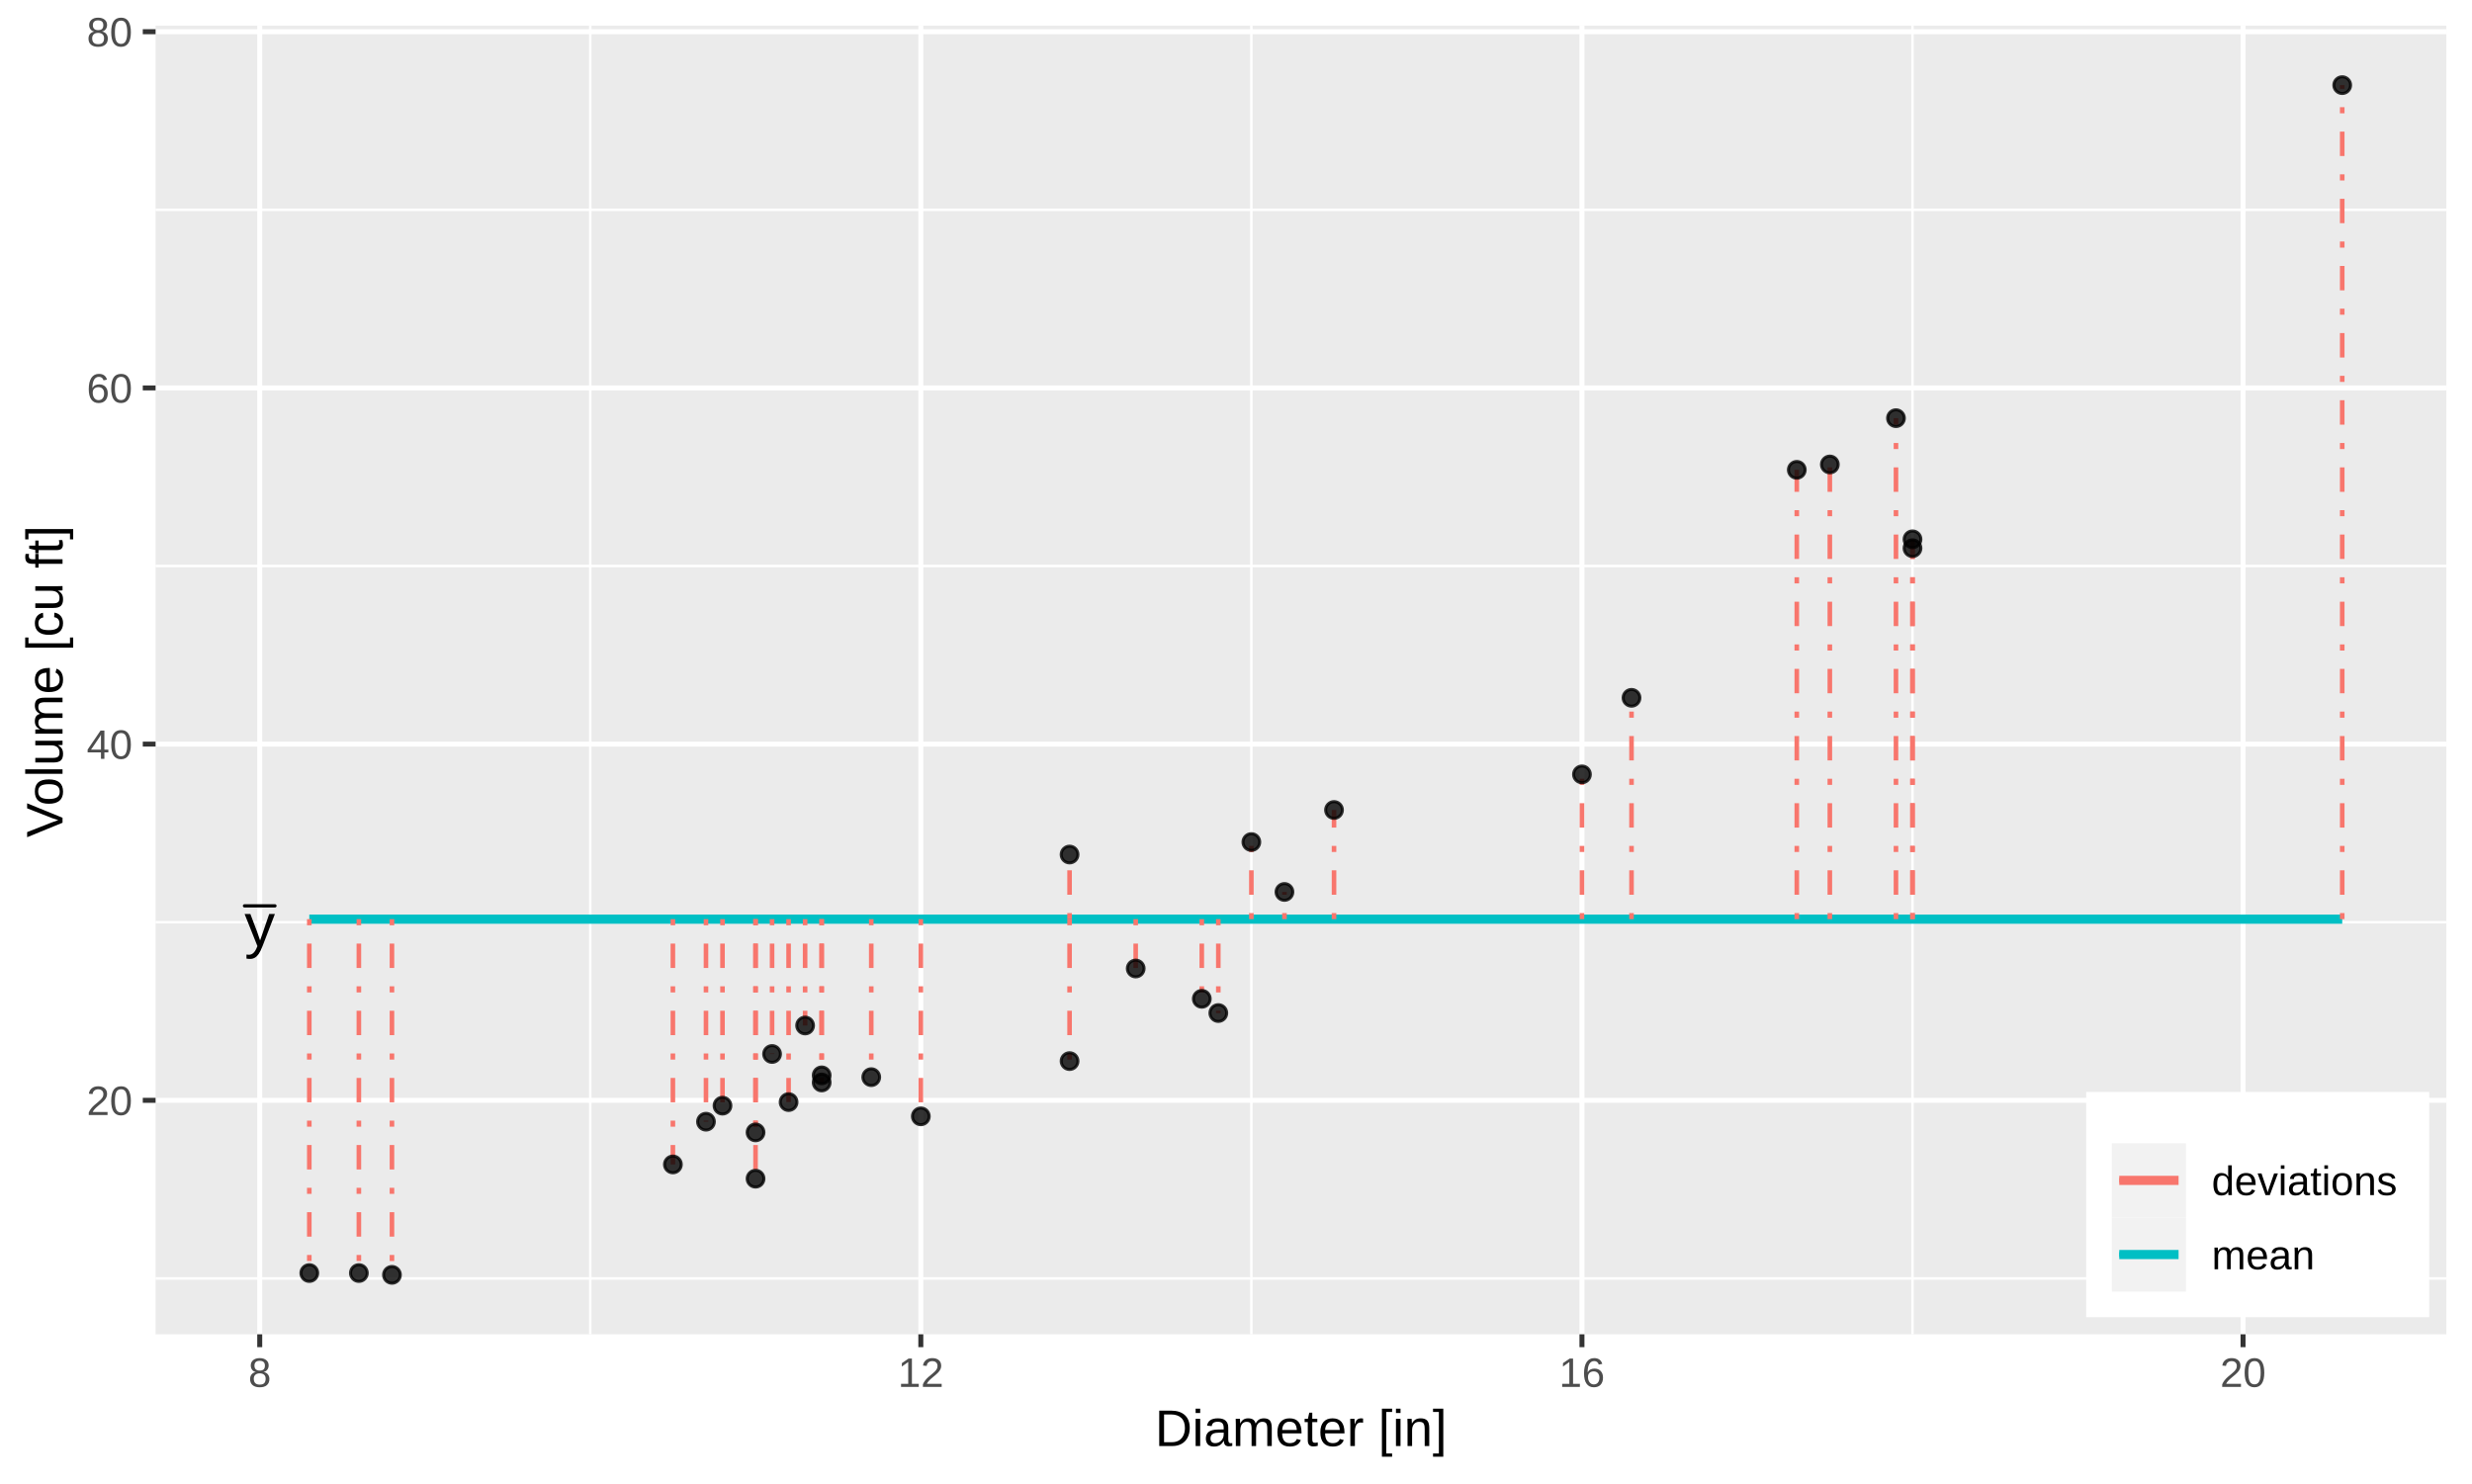
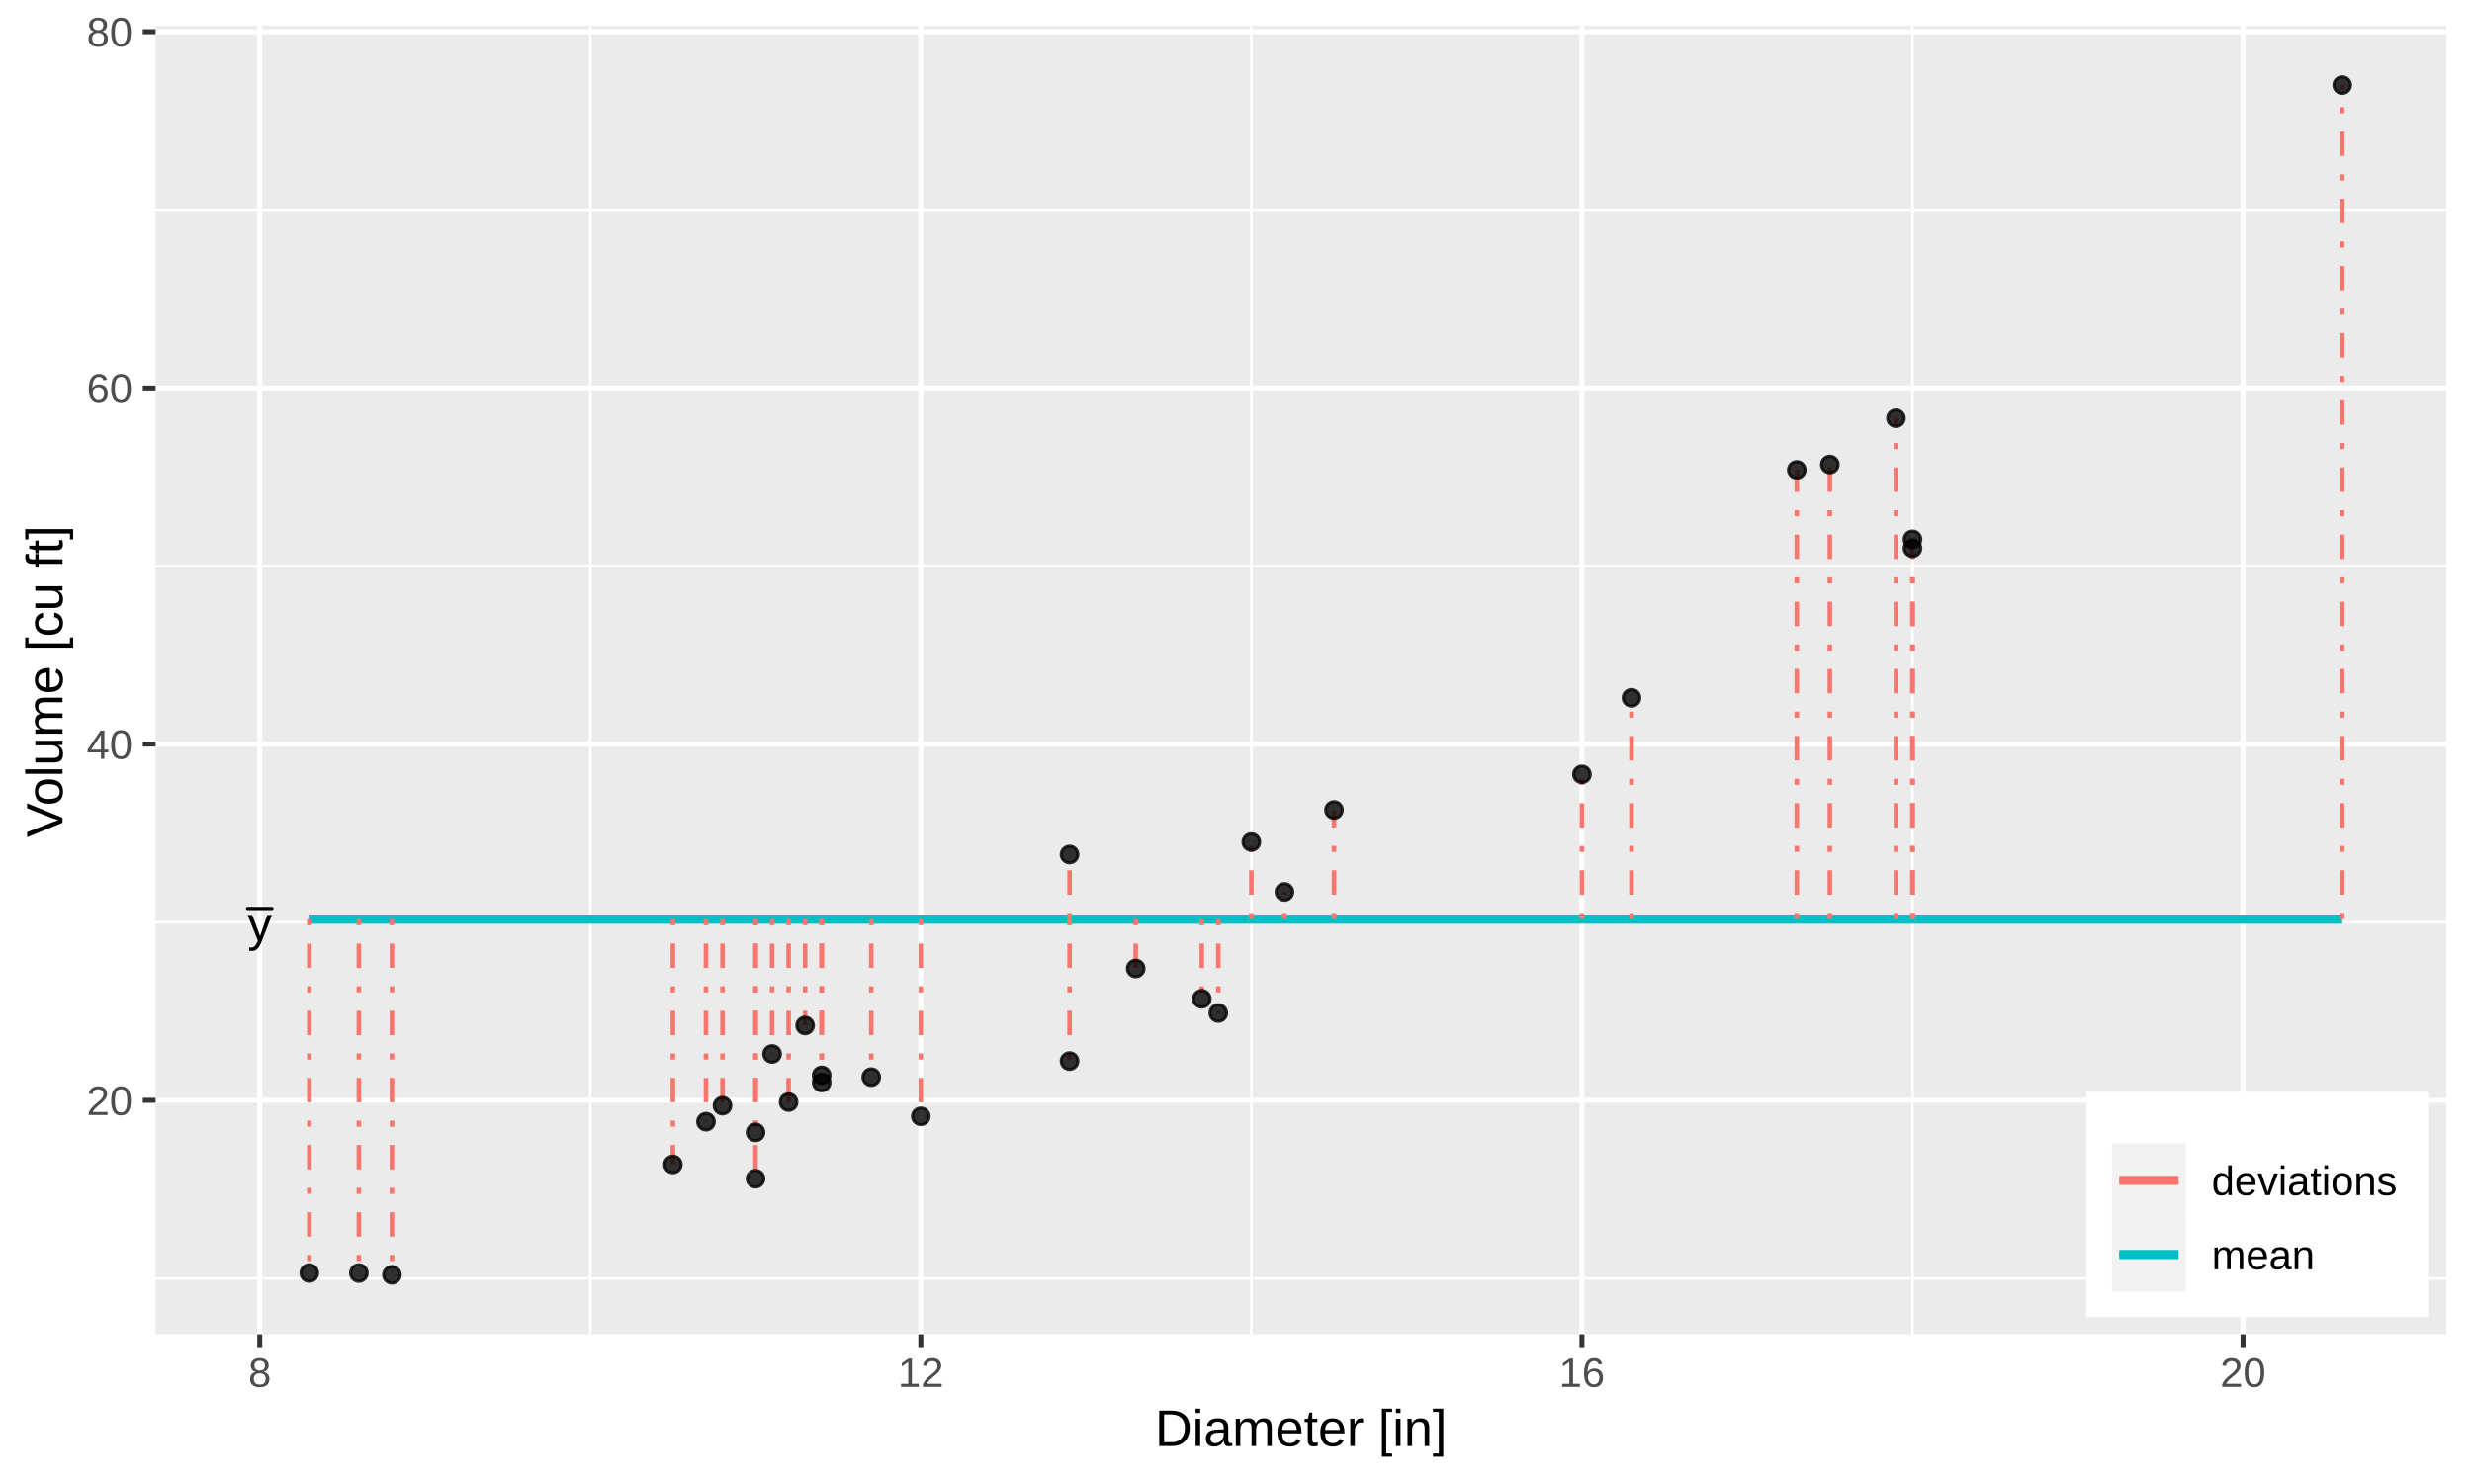
<svg xmlns="http://www.w3.org/2000/svg" viewBox="0 0 576.00 345.60">
  <defs>
    <style type="text/css">
    line, polyline, polygon, path, rect, circle {
      fill: none;
      stroke: #000000;
      stroke-linecap: round;
      stroke-linejoin: round;
      stroke-miterlimit: 10.00;
    }
  </style>
  </defs>
  <rect width="100%" height="100%" style="stroke: none; fill: #FFFFFF;" />
  <rect x="0.00" y="0.00" width="576.00" height="345.60" style="stroke-width: 1.16; stroke: #FFFFFF; fill: #FFFFFF;" />
  <defs>
    <clipPath id="cpMzYuMjV8NTcwLjAyfDMxMC45NXw1Ljk4">
      <rect x="36.25" y="5.98" width="533.77" height="304.97" />
    </clipPath>
  </defs>
  <rect x="36.25" y="5.98" width="533.77" height="304.97" style="stroke-width: 1.16; stroke: none; fill: #EBEBEB;" clip-path="url(#cpMzYuMjV8NTcwLjAyfDMxMC45NXw1Ljk4)" />
  <polyline points="36.25,297.92 570.02,297.92 " style="stroke-width: 0.58; stroke: #FFFFFF; stroke-linecap: butt;" clip-path="url(#cpMzYuMjV8NTcwLjAyfDMxMC45NXw1Ljk4)" />
  <polyline points="36.25,214.91 570.02,214.91 " style="stroke-width: 0.58; stroke: #FFFFFF; stroke-linecap: butt;" clip-path="url(#cpMzYuMjV8NTcwLjAyfDMxMC45NXw1Ljk4)" />
  <polyline points="36.25,131.90 570.02,131.90 " style="stroke-width: 0.58; stroke: #FFFFFF; stroke-linecap: butt;" clip-path="url(#cpMzYuMjV8NTcwLjAyfDMxMC45NXw1Ljk4)" />
  <polyline points="36.25,48.89 570.02,48.89 " style="stroke-width: 0.58; stroke: #FFFFFF; stroke-linecap: butt;" clip-path="url(#cpMzYuMjV8NTcwLjAyfDMxMC45NXw1Ljk4)" />
  <polyline points="137.54,310.95 137.54,5.98 " style="stroke-width: 0.58; stroke: #FFFFFF; stroke-linecap: butt;" clip-path="url(#cpMzYuMjV8NTcwLjAyfDMxMC45NXw1Ljk4)" />
  <polyline points="291.58,310.95 291.58,5.98 " style="stroke-width: 0.58; stroke: #FFFFFF; stroke-linecap: butt;" clip-path="url(#cpMzYuMjV8NTcwLjAyfDMxMC45NXw1Ljk4)" />
  <polyline points="445.63,310.95 445.63,5.98 " style="stroke-width: 0.58; stroke: #FFFFFF; stroke-linecap: butt;" clip-path="url(#cpMzYuMjV8NTcwLjAyfDMxMC45NXw1Ljk4)" />
  <polyline points="36.25,256.42 570.02,256.42 " style="stroke-width: 1.16; stroke: #FFFFFF; stroke-linecap: butt;" clip-path="url(#cpMzYuMjV8NTcwLjAyfDMxMC45NXw1Ljk4)" />
  <polyline points="36.25,173.41 570.02,173.41 " style="stroke-width: 1.16; stroke: #FFFFFF; stroke-linecap: butt;" clip-path="url(#cpMzYuMjV8NTcwLjAyfDMxMC45NXw1Ljk4)" />
  <polyline points="36.25,90.40 570.02,90.40 " style="stroke-width: 1.16; stroke: #FFFFFF; stroke-linecap: butt;" clip-path="url(#cpMzYuMjV8NTcwLjAyfDMxMC45NXw1Ljk4)" />
  <polyline points="36.25,7.39 570.02,7.39 " style="stroke-width: 1.16; stroke: #FFFFFF; stroke-linecap: butt;" clip-path="url(#cpMzYuMjV8NTcwLjAyfDMxMC45NXw1Ljk4)" />
  <polyline points="60.52,310.95 60.52,5.98 " style="stroke-width: 1.16; stroke: #FFFFFF; stroke-linecap: butt;" clip-path="url(#cpMzYuMjV8NTcwLjAyfDMxMC45NXw1Ljk4)" />
  <polyline points="214.56,310.95 214.56,5.98 " style="stroke-width: 1.16; stroke: #FFFFFF; stroke-linecap: butt;" clip-path="url(#cpMzYuMjV8NTcwLjAyfDMxMC45NXw1Ljk4)" />
  <polyline points="368.61,310.95 368.61,5.98 " style="stroke-width: 1.16; stroke: #FFFFFF; stroke-linecap: butt;" clip-path="url(#cpMzYuMjV8NTcwLjAyfDMxMC45NXw1Ljk4)" />
  <polyline points="522.65,310.95 522.65,5.98 " style="stroke-width: 1.16; stroke: #FFFFFF; stroke-linecap: butt;" clip-path="url(#cpMzYuMjV8NTcwLjAyfDMxMC45NXw1Ljk4)" />
  <polyline points="72.07,214.20 83.62,214.20 91.33,214.20 156.79,214.20 164.50,214.20 168.35,214.20 176.05,214.20 176.05,214.20 179.90,214.20 183.75,214.20 187.60,214.20 191.46,214.20 191.46,214.20 203.01,214.20 214.56,214.20 249.22,214.20 249.22,214.20 264.63,214.20 280.03,214.20 283.88,214.20 291.58,214.20 299.29,214.20 310.84,214.20 368.61,214.20 380.16,214.20 418.67,214.20 426.37,214.20 441.78,214.20 445.63,214.20 445.63,214.20 545.76,214.20 " style="stroke-width: 2.13; stroke: #00BFC4; stroke-linecap: butt;" clip-path="url(#cpMzYuMjV8NTcwLjAyfDMxMC45NXw1Ljk4)" />
  <line x1="72.07" y1="214.20" x2="72.07" y2="296.67" style="stroke-width: 1.07; stroke: #F8766D; stroke-dasharray: 1.42,4.27,5.69,4.27; stroke-linecap: butt;" clip-path="url(#cpMzYuMjV8NTcwLjAyfDMxMC45NXw1Ljk4)" />
  <line x1="83.62" y1="214.20" x2="83.62" y2="296.67" style="stroke-width: 1.07; stroke: #F8766D; stroke-dasharray: 1.42,4.27,5.69,4.27; stroke-linecap: butt;" clip-path="url(#cpMzYuMjV8NTcwLjAyfDMxMC45NXw1Ljk4)" />
  <line x1="91.33" y1="214.20" x2="91.33" y2="297.09" style="stroke-width: 1.07; stroke: #F8766D; stroke-dasharray: 1.42,4.27,5.69,4.27; stroke-linecap: butt;" clip-path="url(#cpMzYuMjV8NTcwLjAyfDMxMC45NXw1Ljk4)" />
  <line x1="156.79" y1="214.20" x2="156.79" y2="271.36" style="stroke-width: 1.07; stroke: #F8766D; stroke-dasharray: 1.42,4.27,5.69,4.27; stroke-linecap: butt;" clip-path="url(#cpMzYuMjV8NTcwLjAyfDMxMC45NXw1Ljk4)" />
  <line x1="164.50" y1="214.20" x2="164.50" y2="261.40" style="stroke-width: 1.07; stroke: #F8766D; stroke-dasharray: 1.42,4.27,5.69,4.27; stroke-linecap: butt;" clip-path="url(#cpMzYuMjV8NTcwLjAyfDMxMC45NXw1Ljk4)" />
  <line x1="168.35" y1="214.20" x2="168.35" y2="257.66" style="stroke-width: 1.07; stroke: #F8766D; stroke-dasharray: 1.42,4.27,5.69,4.27; stroke-linecap: butt;" clip-path="url(#cpMzYuMjV8NTcwLjAyfDMxMC45NXw1Ljk4)" />
  <line x1="176.05" y1="214.20" x2="176.05" y2="274.68" style="stroke-width: 1.07; stroke: #F8766D; stroke-dasharray: 1.42,4.27,5.69,4.27; stroke-linecap: butt;" clip-path="url(#cpMzYuMjV8NTcwLjAyfDMxMC45NXw1Ljk4)" />
  <line x1="176.05" y1="214.20" x2="176.05" y2="263.89" style="stroke-width: 1.07; stroke: #F8766D; stroke-dasharray: 1.42,4.27,5.69,4.27; stroke-linecap: butt;" clip-path="url(#cpMzYuMjV8NTcwLjAyfDMxMC45NXw1Ljk4)" />
  <line x1="179.90" y1="214.20" x2="179.90" y2="245.62" style="stroke-width: 1.07; stroke: #F8766D; stroke-dasharray: 1.42,4.27,5.69,4.27; stroke-linecap: butt;" clip-path="url(#cpMzYuMjV8NTcwLjAyfDMxMC45NXw1Ljk4)" />
  <line x1="183.75" y1="214.20" x2="183.75" y2="256.83" style="stroke-width: 1.07; stroke: #F8766D; stroke-dasharray: 1.42,4.27,5.69,4.27; stroke-linecap: butt;" clip-path="url(#cpMzYuMjV8NTcwLjAyfDMxMC45NXw1Ljk4)" />
  <line x1="187.60" y1="214.20" x2="187.60" y2="238.98" style="stroke-width: 1.07; stroke: #F8766D; stroke-dasharray: 1.42,4.27,5.69,4.27; stroke-linecap: butt;" clip-path="url(#cpMzYuMjV8NTcwLjAyfDMxMC45NXw1Ljk4)" />
  <line x1="191.46" y1="214.20" x2="191.46" y2="252.26" style="stroke-width: 1.07; stroke: #F8766D; stroke-dasharray: 1.42,4.27,5.69,4.27; stroke-linecap: butt;" clip-path="url(#cpMzYuMjV8NTcwLjAyfDMxMC45NXw1Ljk4)" />
  <line x1="191.46" y1="214.20" x2="191.46" y2="250.60" style="stroke-width: 1.07; stroke: #F8766D; stroke-dasharray: 1.42,4.27,5.69,4.27; stroke-linecap: butt;" clip-path="url(#cpMzYuMjV8NTcwLjAyfDMxMC45NXw1Ljk4)" />
  <line x1="203.01" y1="214.20" x2="203.01" y2="251.02" style="stroke-width: 1.07; stroke: #F8766D; stroke-dasharray: 1.42,4.27,5.69,4.27; stroke-linecap: butt;" clip-path="url(#cpMzYuMjV8NTcwLjAyfDMxMC45NXw1Ljk4)" />
  <line x1="214.56" y1="214.20" x2="214.56" y2="260.15" style="stroke-width: 1.07; stroke: #F8766D; stroke-dasharray: 1.42,4.27,5.69,4.27; stroke-linecap: butt;" clip-path="url(#cpMzYuMjV8NTcwLjAyfDMxMC45NXw1Ljk4)" />
  <line x1="249.22" y1="214.20" x2="249.22" y2="247.28" style="stroke-width: 1.07; stroke: #F8766D; stroke-dasharray: 1.42,4.27,5.69,4.27; stroke-linecap: butt;" clip-path="url(#cpMzYuMjV8NTcwLjAyfDMxMC45NXw1Ljk4)" />
  <line x1="249.22" y1="214.20" x2="249.22" y2="199.14" style="stroke-width: 1.07; stroke: #F8766D; stroke-dasharray: 1.42,4.27,5.69,4.27; stroke-linecap: butt;" clip-path="url(#cpMzYuMjV8NTcwLjAyfDMxMC45NXw1Ljk4)" />
  <line x1="264.63" y1="214.20" x2="264.63" y2="225.70" style="stroke-width: 1.07; stroke: #F8766D; stroke-dasharray: 1.42,4.27,5.69,4.27; stroke-linecap: butt;" clip-path="url(#cpMzYuMjV8NTcwLjAyfDMxMC45NXw1Ljk4)" />
  <line x1="280.03" y1="214.20" x2="280.03" y2="232.76" style="stroke-width: 1.07; stroke: #F8766D; stroke-dasharray: 1.42,4.27,5.69,4.27; stroke-linecap: butt;" clip-path="url(#cpMzYuMjV8NTcwLjAyfDMxMC45NXw1Ljk4)" />
  <line x1="283.88" y1="214.20" x2="283.88" y2="236.08" style="stroke-width: 1.07; stroke: #F8766D; stroke-dasharray: 1.42,4.27,5.69,4.27; stroke-linecap: butt;" clip-path="url(#cpMzYuMjV8NTcwLjAyfDMxMC45NXw1Ljk4)" />
  <line x1="291.58" y1="214.20" x2="291.58" y2="196.23" style="stroke-width: 1.07; stroke: #F8766D; stroke-dasharray: 1.42,4.27,5.69,4.27; stroke-linecap: butt;" clip-path="url(#cpMzYuMjV8NTcwLjAyfDMxMC45NXw1Ljk4)" />
  <line x1="299.29" y1="214.20" x2="299.29" y2="207.86" style="stroke-width: 1.07; stroke: #F8766D; stroke-dasharray: 1.42,4.27,5.69,4.27; stroke-linecap: butt;" clip-path="url(#cpMzYuMjV8NTcwLjAyfDMxMC45NXw1Ljk4)" />
  <line x1="310.84" y1="214.20" x2="310.84" y2="188.76" style="stroke-width: 1.07; stroke: #F8766D; stroke-dasharray: 1.42,4.27,5.69,4.27; stroke-linecap: butt;" clip-path="url(#cpMzYuMjV8NTcwLjAyfDMxMC45NXw1Ljk4)" />
  <line x1="368.61" y1="214.20" x2="368.61" y2="180.46" style="stroke-width: 1.07; stroke: #F8766D; stroke-dasharray: 1.42,4.27,5.69,4.27; stroke-linecap: butt;" clip-path="url(#cpMzYuMjV8NTcwLjAyfDMxMC45NXw1Ljk4)" />
  <line x1="380.16" y1="214.20" x2="380.16" y2="162.62" style="stroke-width: 1.07; stroke: #F8766D; stroke-dasharray: 1.42,4.27,5.69,4.27; stroke-linecap: butt;" clip-path="url(#cpMzYuMjV8NTcwLjAyfDMxMC45NXw1Ljk4)" />
  <line x1="418.67" y1="214.20" x2="418.67" y2="109.49" style="stroke-width: 1.07; stroke: #F8766D; stroke-dasharray: 1.42,4.27,5.69,4.27; stroke-linecap: butt;" clip-path="url(#cpMzYuMjV8NTcwLjAyfDMxMC45NXw1Ljk4)" />
  <line x1="426.37" y1="214.20" x2="426.37" y2="108.24" style="stroke-width: 1.07; stroke: #F8766D; stroke-dasharray: 1.42,4.27,5.69,4.27; stroke-linecap: butt;" clip-path="url(#cpMzYuMjV8NTcwLjAyfDMxMC45NXw1Ljk4)" />
  <line x1="441.78" y1="214.20" x2="441.78" y2="97.45" style="stroke-width: 1.07; stroke: #F8766D; stroke-dasharray: 1.42,4.27,5.69,4.27; stroke-linecap: butt;" clip-path="url(#cpMzYuMjV8NTcwLjAyfDMxMC45NXw1Ljk4)" />
  <line x1="445.63" y1="214.20" x2="445.63" y2="125.68" style="stroke-width: 1.07; stroke: #F8766D; stroke-dasharray: 1.42,4.27,5.69,4.27; stroke-linecap: butt;" clip-path="url(#cpMzYuMjV8NTcwLjAyfDMxMC45NXw1Ljk4)" />
  <line x1="445.63" y1="214.20" x2="445.63" y2="127.75" style="stroke-width: 1.07; stroke: #F8766D; stroke-dasharray: 1.42,4.27,5.69,4.27; stroke-linecap: butt;" clip-path="url(#cpMzYuMjV8NTcwLjAyfDMxMC45NXw1Ljk4)" />
  <line x1="545.76" y1="214.20" x2="545.76" y2="19.84" style="stroke-width: 1.07; stroke: #F8766D; stroke-dasharray: 1.42,4.27,5.69,4.27; stroke-linecap: butt;" clip-path="url(#cpMzYuMjV8NTcwLjAyfDMxMC45NXw1Ljk4)" />
  <circle cx="72.07" cy="296.67" r="1.95" style="stroke-width: 0.71; stroke: #000000; stroke-opacity: 0.80; fill: #000000; fill-opacity: 0.80;" clip-path="url(#cpMzYuMjV8NTcwLjAyfDMxMC45NXw1Ljk4)" />
  <circle cx="83.62" cy="296.67" r="1.95" style="stroke-width: 0.71; stroke: #000000; stroke-opacity: 0.80; fill: #000000; fill-opacity: 0.80;" clip-path="url(#cpMzYuMjV8NTcwLjAyfDMxMC45NXw1Ljk4)" />
  <circle cx="91.33" cy="297.09" r="1.95" style="stroke-width: 0.71; stroke: #000000; stroke-opacity: 0.80; fill: #000000; fill-opacity: 0.80;" clip-path="url(#cpMzYuMjV8NTcwLjAyfDMxMC45NXw1Ljk4)" />
  <circle cx="156.79" cy="271.36" r="1.95" style="stroke-width: 0.71; stroke: #000000; stroke-opacity: 0.80; fill: #000000; fill-opacity: 0.80;" clip-path="url(#cpMzYuMjV8NTcwLjAyfDMxMC45NXw1Ljk4)" />
  <circle cx="164.50" cy="261.40" r="1.95" style="stroke-width: 0.71; stroke: #000000; stroke-opacity: 0.80; fill: #000000; fill-opacity: 0.80;" clip-path="url(#cpMzYuMjV8NTcwLjAyfDMxMC45NXw1Ljk4)" />
  <circle cx="168.35" cy="257.66" r="1.95" style="stroke-width: 0.71; stroke: #000000; stroke-opacity: 0.80; fill: #000000; fill-opacity: 0.80;" clip-path="url(#cpMzYuMjV8NTcwLjAyfDMxMC45NXw1Ljk4)" />
  <circle cx="176.05" cy="274.68" r="1.95" style="stroke-width: 0.71; stroke: #000000; stroke-opacity: 0.80; fill: #000000; fill-opacity: 0.80;" clip-path="url(#cpMzYuMjV8NTcwLjAyfDMxMC45NXw1Ljk4)" />
  <circle cx="176.05" cy="263.89" r="1.95" style="stroke-width: 0.71; stroke: #000000; stroke-opacity: 0.80; fill: #000000; fill-opacity: 0.80;" clip-path="url(#cpMzYuMjV8NTcwLjAyfDMxMC45NXw1Ljk4)" />
  <circle cx="179.90" cy="245.62" r="1.95" style="stroke-width: 0.71; stroke: #000000; stroke-opacity: 0.80; fill: #000000; fill-opacity: 0.80;" clip-path="url(#cpMzYuMjV8NTcwLjAyfDMxMC45NXw1Ljk4)" />
  <circle cx="183.75" cy="256.83" r="1.95" style="stroke-width: 0.71; stroke: #000000; stroke-opacity: 0.80; fill: #000000; fill-opacity: 0.80;" clip-path="url(#cpMzYuMjV8NTcwLjAyfDMxMC45NXw1Ljk4)" />
  <circle cx="187.60" cy="238.98" r="1.95" style="stroke-width: 0.71; stroke: #000000; stroke-opacity: 0.80; fill: #000000; fill-opacity: 0.80;" clip-path="url(#cpMzYuMjV8NTcwLjAyfDMxMC45NXw1Ljk4)" />
  <circle cx="191.46" cy="252.26" r="1.95" style="stroke-width: 0.71; stroke: #000000; stroke-opacity: 0.80; fill: #000000; fill-opacity: 0.80;" clip-path="url(#cpMzYuMjV8NTcwLjAyfDMxMC45NXw1Ljk4)" />
  <circle cx="191.46" cy="250.60" r="1.95" style="stroke-width: 0.71; stroke: #000000; stroke-opacity: 0.80; fill: #000000; fill-opacity: 0.80;" clip-path="url(#cpMzYuMjV8NTcwLjAyfDMxMC45NXw1Ljk4)" />
  <circle cx="203.01" cy="251.02" r="1.95" style="stroke-width: 0.71; stroke: #000000; stroke-opacity: 0.80; fill: #000000; fill-opacity: 0.80;" clip-path="url(#cpMzYuMjV8NTcwLjAyfDMxMC45NXw1Ljk4)" />
  <circle cx="214.56" cy="260.15" r="1.95" style="stroke-width: 0.71; stroke: #000000; stroke-opacity: 0.80; fill: #000000; fill-opacity: 0.80;" clip-path="url(#cpMzYuMjV8NTcwLjAyfDMxMC45NXw1Ljk4)" />
  <circle cx="249.22" cy="247.28" r="1.95" style="stroke-width: 0.71; stroke: #000000; stroke-opacity: 0.80; fill: #000000; fill-opacity: 0.80;" clip-path="url(#cpMzYuMjV8NTcwLjAyfDMxMC45NXw1Ljk4)" />
  <circle cx="249.22" cy="199.14" r="1.95" style="stroke-width: 0.71; stroke: #000000; stroke-opacity: 0.80; fill: #000000; fill-opacity: 0.80;" clip-path="url(#cpMzYuMjV8NTcwLjAyfDMxMC45NXw1Ljk4)" />
  <circle cx="264.63" cy="225.70" r="1.95" style="stroke-width: 0.71; stroke: #000000; stroke-opacity: 0.80; fill: #000000; fill-opacity: 0.80;" clip-path="url(#cpMzYuMjV8NTcwLjAyfDMxMC45NXw1Ljk4)" />
  <circle cx="280.03" cy="232.76" r="1.95" style="stroke-width: 0.71; stroke: #000000; stroke-opacity: 0.80; fill: #000000; fill-opacity: 0.80;" clip-path="url(#cpMzYuMjV8NTcwLjAyfDMxMC45NXw1Ljk4)" />
  <circle cx="283.88" cy="236.08" r="1.95" style="stroke-width: 0.71; stroke: #000000; stroke-opacity: 0.80; fill: #000000; fill-opacity: 0.80;" clip-path="url(#cpMzYuMjV8NTcwLjAyfDMxMC45NXw1Ljk4)" />
  <circle cx="291.58" cy="196.23" r="1.95" style="stroke-width: 0.71; stroke: #000000; stroke-opacity: 0.80; fill: #000000; fill-opacity: 0.80;" clip-path="url(#cpMzYuMjV8NTcwLjAyfDMxMC45NXw1Ljk4)" />
  <circle cx="299.29" cy="207.86" r="1.95" style="stroke-width: 0.71; stroke: #000000; stroke-opacity: 0.80; fill: #000000; fill-opacity: 0.80;" clip-path="url(#cpMzYuMjV8NTcwLjAyfDMxMC45NXw1Ljk4)" />
  <circle cx="310.84" cy="188.76" r="1.95" style="stroke-width: 0.71; stroke: #000000; stroke-opacity: 0.80; fill: #000000; fill-opacity: 0.80;" clip-path="url(#cpMzYuMjV8NTcwLjAyfDMxMC45NXw1Ljk4)" />
  <circle cx="368.61" cy="180.46" r="1.95" style="stroke-width: 0.71; stroke: #000000; stroke-opacity: 0.80; fill: #000000; fill-opacity: 0.80;" clip-path="url(#cpMzYuMjV8NTcwLjAyfDMxMC45NXw1Ljk4)" />
  <circle cx="380.16" cy="162.62" r="1.95" style="stroke-width: 0.71; stroke: #000000; stroke-opacity: 0.80; fill: #000000; fill-opacity: 0.80;" clip-path="url(#cpMzYuMjV8NTcwLjAyfDMxMC45NXw1Ljk4)" />
  <circle cx="418.67" cy="109.49" r="1.95" style="stroke-width: 0.71; stroke: #000000; stroke-opacity: 0.80; fill: #000000; fill-opacity: 0.80;" clip-path="url(#cpMzYuMjV8NTcwLjAyfDMxMC45NXw1Ljk4)" />
  <circle cx="426.37" cy="108.24" r="1.95" style="stroke-width: 0.71; stroke: #000000; stroke-opacity: 0.80; fill: #000000; fill-opacity: 0.80;" clip-path="url(#cpMzYuMjV8NTcwLjAyfDMxMC45NXw1Ljk4)" />
  <circle cx="441.78" cy="97.45" r="1.95" style="stroke-width: 0.71; stroke: #000000; stroke-opacity: 0.80; fill: #000000; fill-opacity: 0.80;" clip-path="url(#cpMzYuMjV8NTcwLjAyfDMxMC45NXw1Ljk4)" />
  <circle cx="445.63" cy="125.68" r="1.95" style="stroke-width: 0.71; stroke: #000000; stroke-opacity: 0.80; fill: #000000; fill-opacity: 0.80;" clip-path="url(#cpMzYuMjV8NTcwLjAyfDMxMC45NXw1Ljk4)" />
  <circle cx="445.63" cy="127.75" r="1.95" style="stroke-width: 0.71; stroke: #000000; stroke-opacity: 0.80; fill: #000000; fill-opacity: 0.80;" clip-path="url(#cpMzYuMjV8NTcwLjAyfDMxMC45NXw1Ljk4)" />
  <circle cx="545.76" cy="19.84" r="1.95" style="stroke-width: 0.71; stroke: #000000; stroke-opacity: 0.80; fill: #000000; fill-opacity: 0.80;" clip-path="url(#cpMzYuMjV8NTcwLjAyfDMxMC45NXw1Ljk4)" />
  <g clip-path="url(#cpMzYuMjV8NTcwLjAyfDMxMC45NXw1Ljk4)">
-     <text x="56.96" y="220.51" style="font-size: 14.23px; font-family: Arial;" textLength="7.11px" lengthAdjust="spacingAndGlyphs">y</text>
+     <text x="57.67" y="219.25" style="font-size: 11.38px; font-family: Arial;" textLength="5.69px" lengthAdjust="spacingAndGlyphs">y</text>
  </g>
-   <polyline points="56.96,211.10 64.07,211.10 " style="stroke-width: 0.75;" clip-path="url(#cpMzYuMjV8NTcwLjAyfDMxMC45NXw1Ljk4)" />
+   <polyline points="57.67,211.72 63.36,211.72 " style="stroke-width: 0.75;" clip-path="url(#cpMzYuMjV8NTcwLjAyfDMxMC45NXw1Ljk4)" />
  <defs>
    <clipPath id="cpMC4wMHw1NzYuMDB8MzQ1LjYwfDAuMDA=">
      <rect x="0.00" y="0.00" width="576.00" height="345.60" />
    </clipPath>
  </defs>
  <g clip-path="url(#cpMC4wMHw1NzYuMDB8MzQ1LjYwfDAuMDA=)">
    <text x="20.20" y="259.85" style="font-size: 9.60px; fill: #4D4D4D; font-family: Arial;" textLength="10.68px" lengthAdjust="spacingAndGlyphs">20</text>
  </g>
  <g clip-path="url(#cpMC4wMHw1NzYuMDB8MzQ1LjYwfDAuMDA=)">
    <text x="20.20" y="176.84" style="font-size: 9.60px; fill: #4D4D4D; font-family: Arial;" textLength="10.68px" lengthAdjust="spacingAndGlyphs">40</text>
  </g>
  <g clip-path="url(#cpMC4wMHw1NzYuMDB8MzQ1LjYwfDAuMDA=)">
    <text x="20.20" y="93.83" style="font-size: 9.60px; fill: #4D4D4D; font-family: Arial;" textLength="10.68px" lengthAdjust="spacingAndGlyphs">60</text>
  </g>
  <g clip-path="url(#cpMC4wMHw1NzYuMDB8MzQ1LjYwfDAuMDA=)">
    <text x="20.20" y="10.82" style="font-size: 9.60px; fill: #4D4D4D; font-family: Arial;" textLength="10.68px" lengthAdjust="spacingAndGlyphs">80</text>
  </g>
  <polyline points="33.27,256.42 36.25,256.42 " style="stroke-width: 1.16; stroke: #333333; stroke-linecap: butt;" clip-path="url(#cpMC4wMHw1NzYuMDB8MzQ1LjYwfDAuMDA=)" />
  <polyline points="33.27,173.41 36.25,173.41 " style="stroke-width: 1.16; stroke: #333333; stroke-linecap: butt;" clip-path="url(#cpMC4wMHw1NzYuMDB8MzQ1LjYwfDAuMDA=)" />
  <polyline points="33.27,90.40 36.25,90.40 " style="stroke-width: 1.16; stroke: #333333; stroke-linecap: butt;" clip-path="url(#cpMC4wMHw1NzYuMDB8MzQ1LjYwfDAuMDA=)" />
  <polyline points="33.27,7.39 36.25,7.39 " style="stroke-width: 1.16; stroke: #333333; stroke-linecap: butt;" clip-path="url(#cpMC4wMHw1NzYuMDB8MzQ1LjYwfDAuMDA=)" />
  <polyline points="60.52,313.94 60.52,310.95 " style="stroke-width: 1.16; stroke: #333333; stroke-linecap: butt;" clip-path="url(#cpMC4wMHw1NzYuMDB8MzQ1LjYwfDAuMDA=)" />
  <polyline points="214.56,313.94 214.56,310.95 " style="stroke-width: 1.16; stroke: #333333; stroke-linecap: butt;" clip-path="url(#cpMC4wMHw1NzYuMDB8MzQ1LjYwfDAuMDA=)" />
  <polyline points="368.61,313.94 368.61,310.95 " style="stroke-width: 1.16; stroke: #333333; stroke-linecap: butt;" clip-path="url(#cpMC4wMHw1NzYuMDB8MzQ1LjYwfDAuMDA=)" />
  <polyline points="522.65,313.94 522.65,310.95 " style="stroke-width: 1.16; stroke: #333333; stroke-linecap: butt;" clip-path="url(#cpMC4wMHw1NzYuMDB8MzQ1LjYwfDAuMDA=)" />
  <g clip-path="url(#cpMC4wMHw1NzYuMDB8MzQ1LjYwfDAuMDA=)">
    <text x="57.85" y="323.20" style="font-size: 9.60px; fill: #4D4D4D; font-family: Arial;" textLength="5.34px" lengthAdjust="spacingAndGlyphs">8</text>
  </g>
  <g clip-path="url(#cpMC4wMHw1NzYuMDB8MzQ1LjYwfDAuMDA=)">
    <text x="209.22" y="323.20" style="font-size: 9.60px; fill: #4D4D4D; font-family: Arial;" textLength="10.68px" lengthAdjust="spacingAndGlyphs">12</text>
  </g>
  <g clip-path="url(#cpMC4wMHw1NzYuMDB8MzQ1LjYwfDAuMDA=)">
    <text x="363.27" y="323.20" style="font-size: 9.60px; fill: #4D4D4D; font-family: Arial;" textLength="10.68px" lengthAdjust="spacingAndGlyphs">16</text>
  </g>
  <g clip-path="url(#cpMC4wMHw1NzYuMDB8MzQ1LjYwfDAuMDA=)">
    <text x="517.31" y="323.20" style="font-size: 9.60px; fill: #4D4D4D; font-family: Arial;" textLength="10.68px" lengthAdjust="spacingAndGlyphs">20</text>
  </g>
  <g clip-path="url(#cpMC4wMHw1NzYuMDB8MzQ1LjYwfDAuMDA=)">
    <text x="269.13" y="336.98" style="font-size: 12.00px; font-family: Arial;" textLength="68.02px" lengthAdjust="spacingAndGlyphs">Diameter [in]</text>
  </g>
  <g clip-path="url(#cpMC4wMHw1NzYuMDB8MzQ1LjYwfDAuMDA=)">
    <text transform="translate(14.57,195.15) rotate(-90)" style="font-size: 12.00px; font-family: Arial;" textLength="73.37px" lengthAdjust="spacingAndGlyphs">Volume [cu ft]</text>
  </g>
  <rect x="486.10" y="254.47" width="79.93" height="52.49" style="stroke-width: 1.16; stroke: none; fill: #FFFFFF;" clip-path="url(#cpMC4wMHw1NzYuMDB8MzQ1LjYwfDAuMDA=)" />
  <rect x="492.08" y="266.43" width="17.28" height="17.28" style="stroke-width: 1.16; stroke: none; fill: #F2F2F2;" clip-path="url(#cpMC4wMHw1NzYuMDB8MzQ1LjYwfDAuMDA=)" />
  <line x1="493.81" y1="275.07" x2="507.63" y2="275.07" style="stroke-width: 2.13; stroke: #F8766D; stroke-linecap: butt;" clip-path="url(#cpMC4wMHw1NzYuMDB8MzQ1LjYwfDAuMDA=)" />
  <line x1="493.81" y1="275.07" x2="507.63" y2="275.07" style="stroke-width: 1.07; stroke: #F8766D; stroke-dasharray: 1.42,4.27,5.69,4.27; stroke-linecap: butt;" clip-path="url(#cpMC4wMHw1NzYuMDB8MzQ1LjYwfDAuMDA=)" />
  <rect x="492.08" y="283.71" width="17.28" height="17.28" style="stroke-width: 1.16; stroke: none; fill: #F2F2F2;" clip-path="url(#cpMC4wMHw1NzYuMDB8MzQ1LjYwfDAuMDA=)" />
  <line x1="493.81" y1="292.35" x2="507.63" y2="292.35" style="stroke-width: 2.13; stroke: #00BFC4; stroke-linecap: butt;" clip-path="url(#cpMC4wMHw1NzYuMDB8MzQ1LjYwfDAuMDA=)" />
  <line x1="493.81" y1="292.35" x2="507.63" y2="292.35" style="stroke-width: 1.07; stroke: #00BFC4; stroke-dasharray: 1.42,4.27,5.69,4.27; stroke-linecap: butt;" clip-path="url(#cpMC4wMHw1NzYuMDB8MzQ1LjYwfDAuMDA=)" />
  <g clip-path="url(#cpMC4wMHw1NzYuMDB8MzQ1LjYwfDAuMDA=)">
    <text x="515.34" y="278.51" style="font-size: 9.60px; font-family: Arial;" textLength="43.23px" lengthAdjust="spacingAndGlyphs">deviations</text>
  </g>
  <g clip-path="url(#cpMC4wMHw1NzYuMDB8MzQ1LjYwfDAuMDA=)">
    <text x="515.34" y="295.79" style="font-size: 9.60px; font-family: Arial;" textLength="24.01px" lengthAdjust="spacingAndGlyphs">mean</text>
  </g>
</svg>
